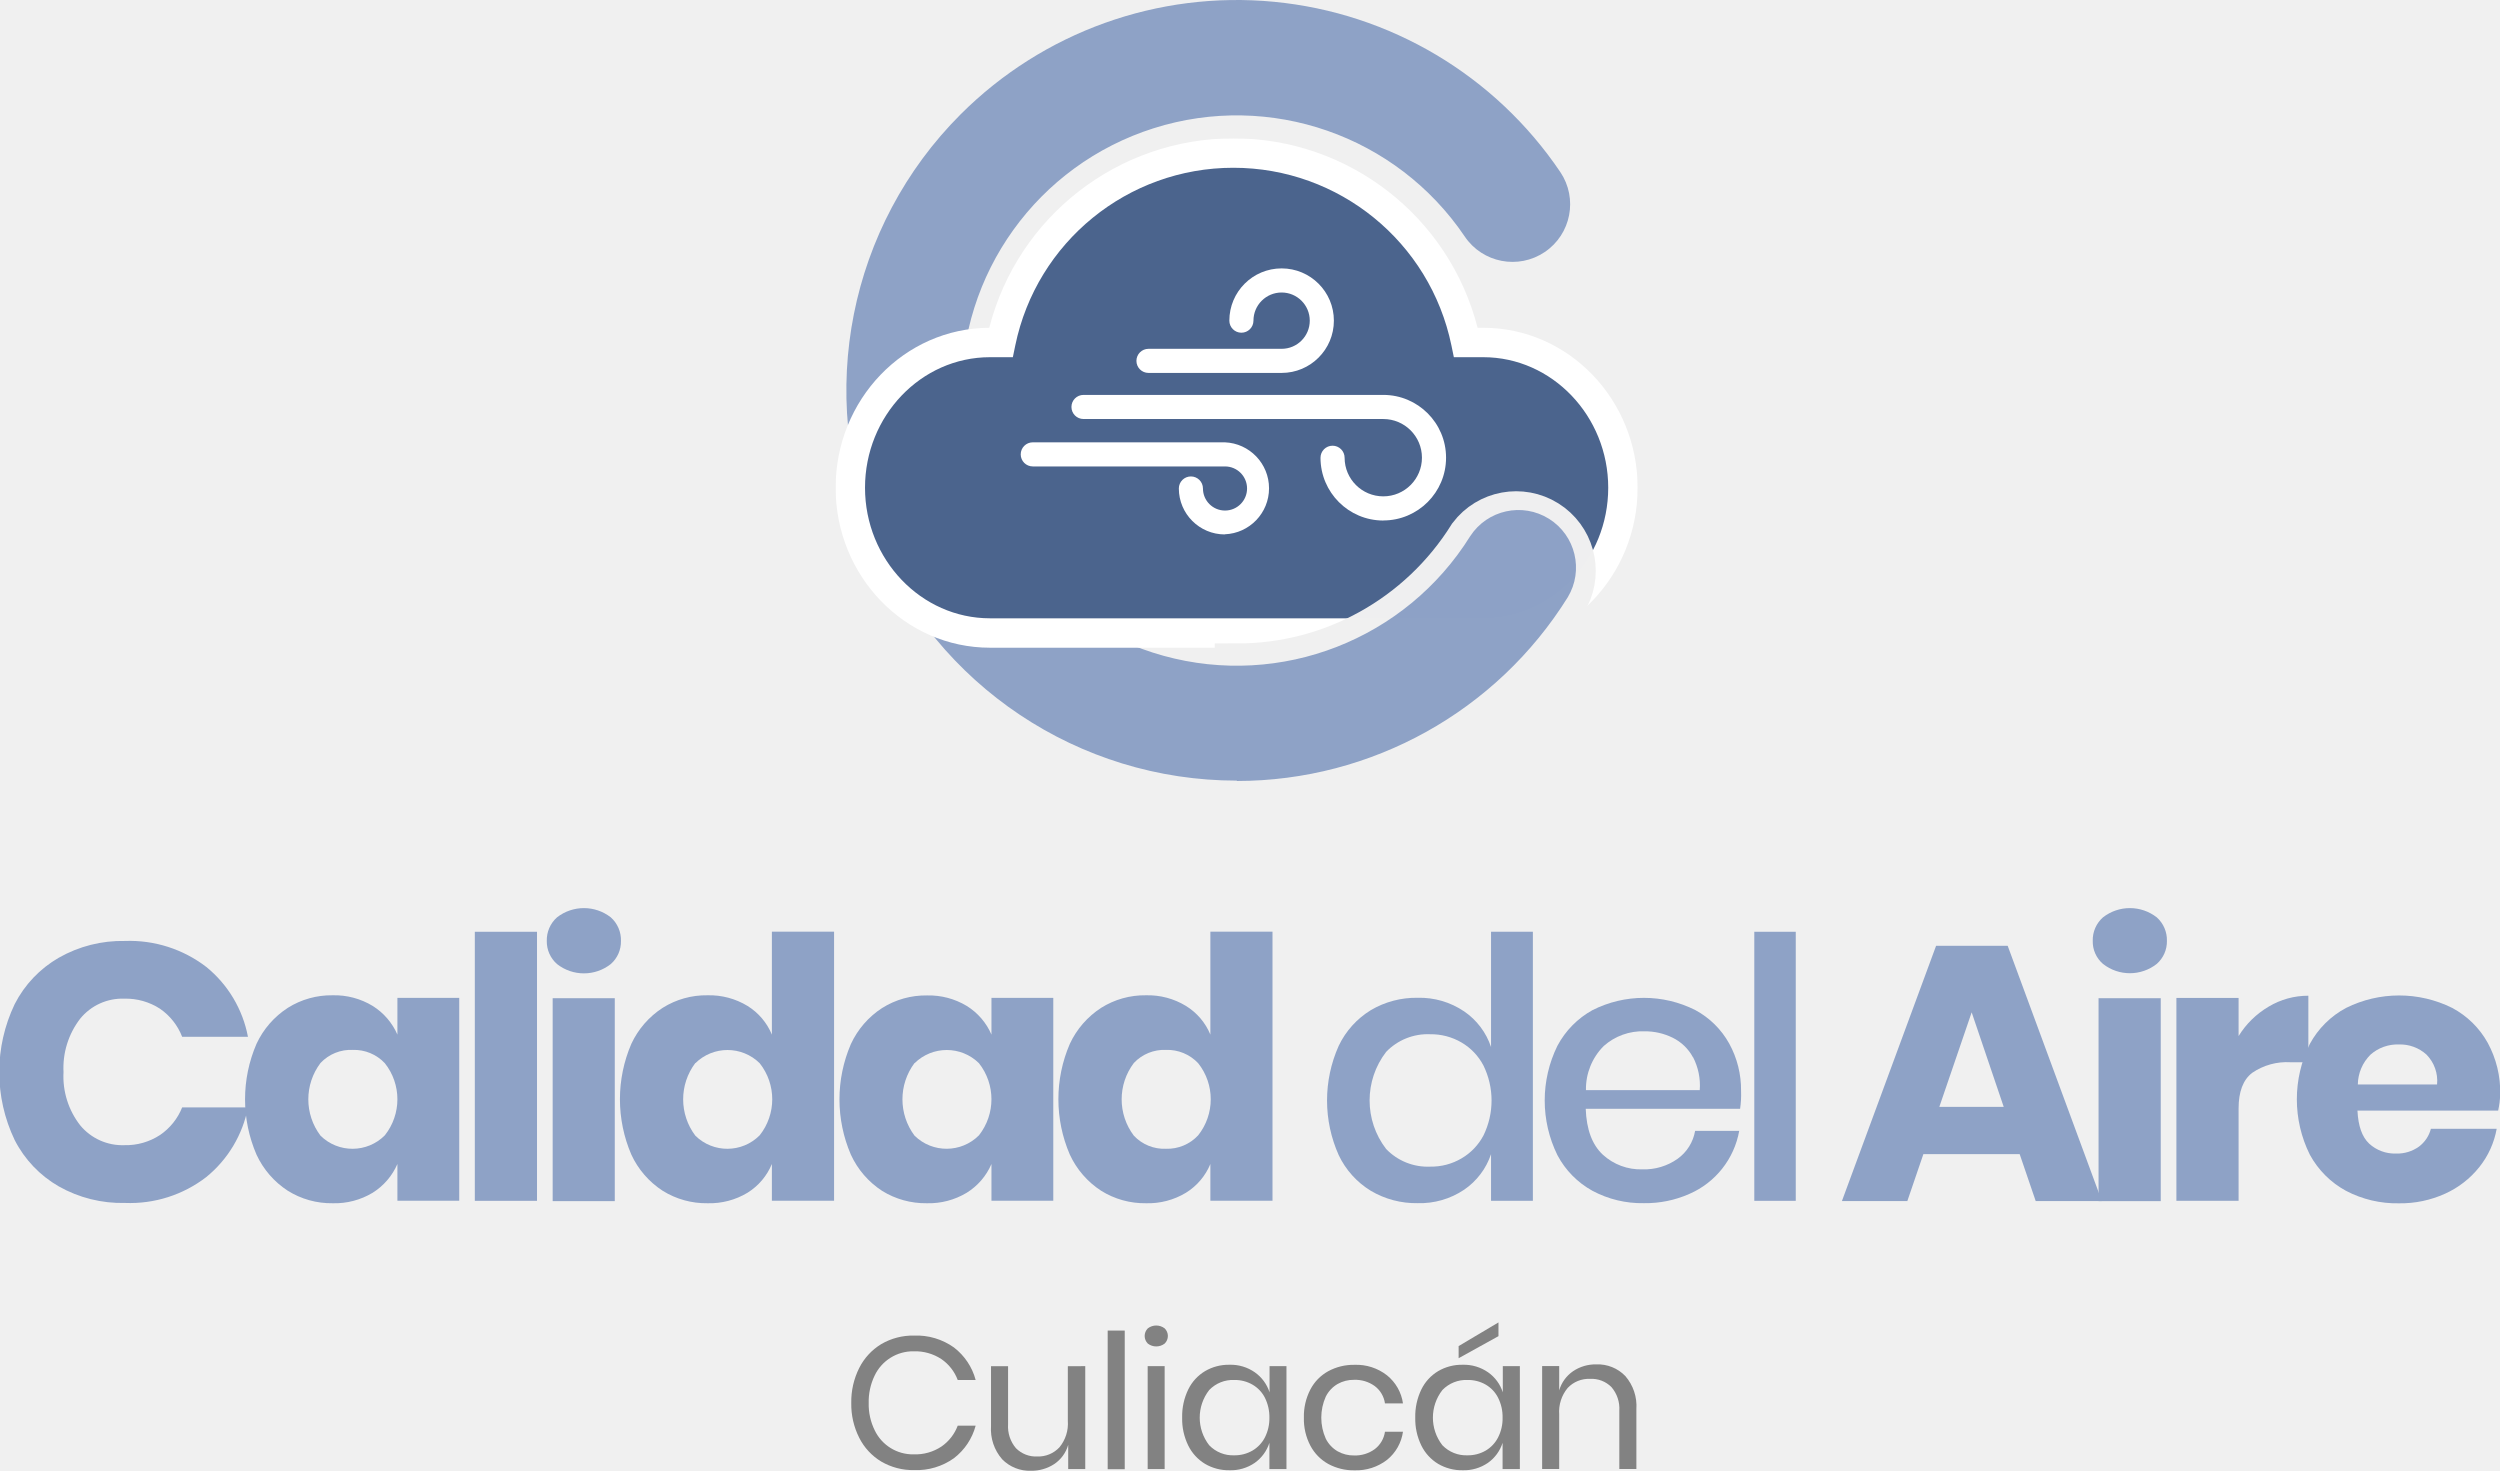
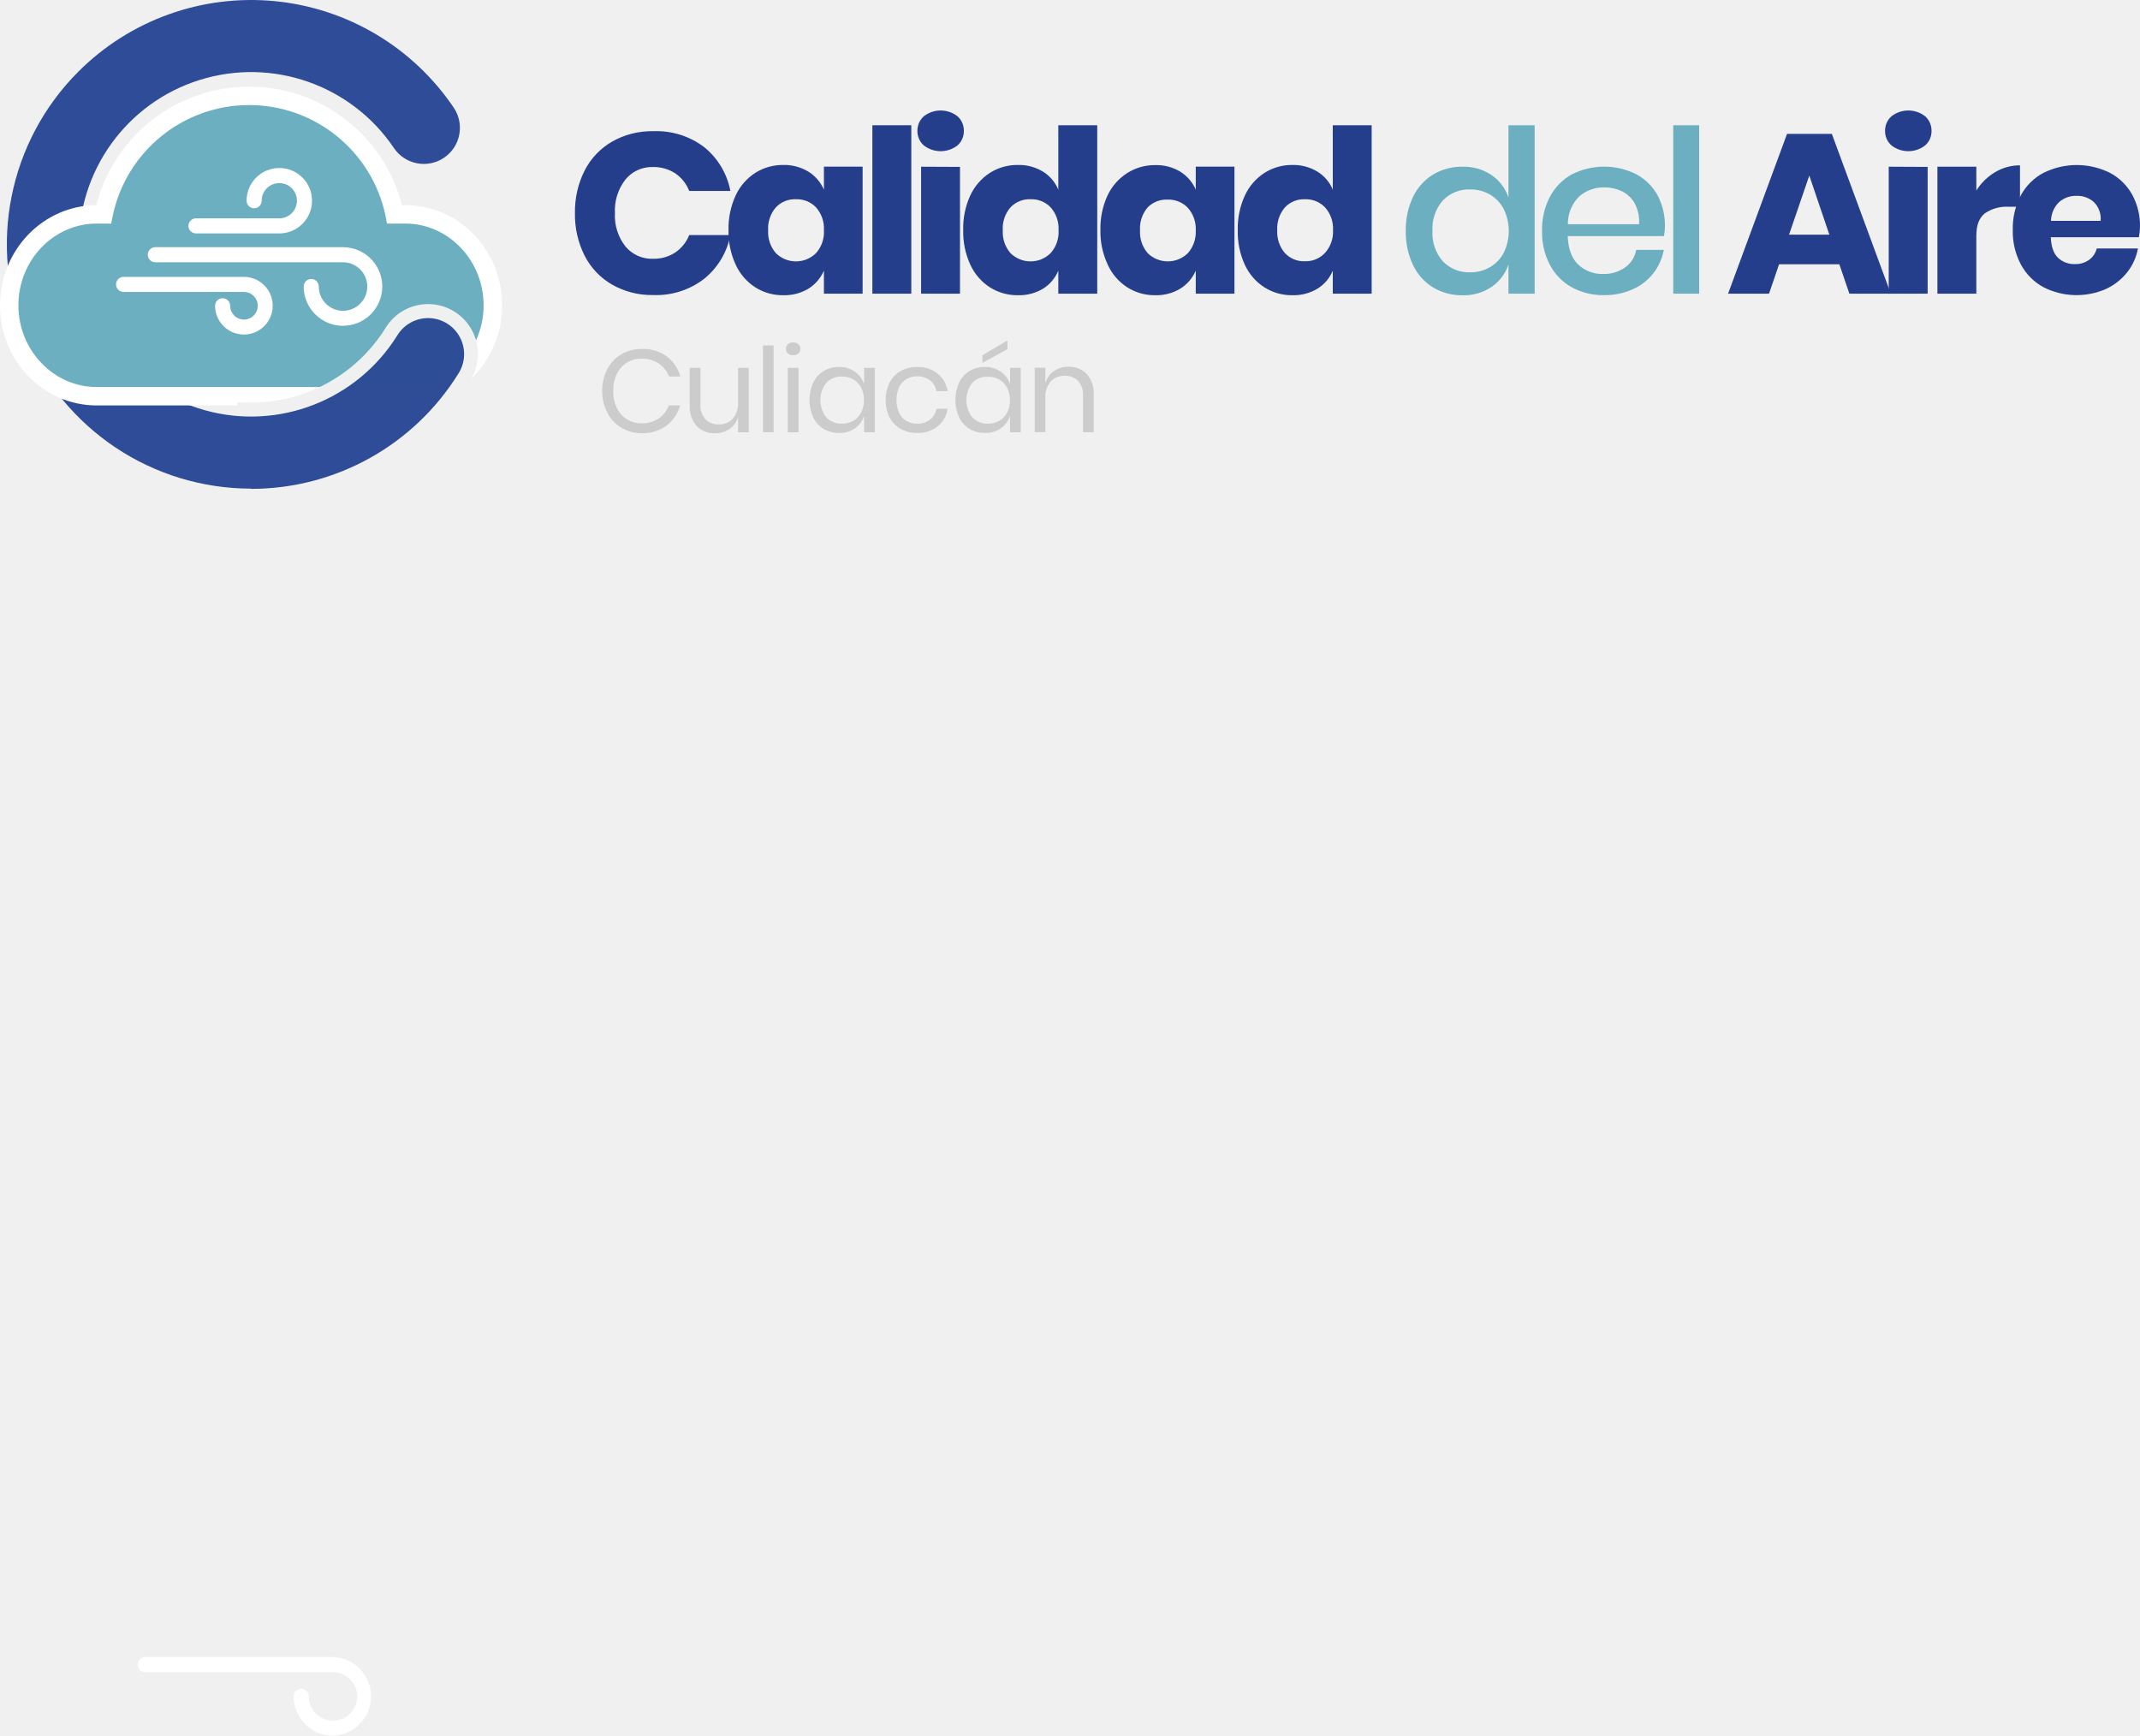
- <svg xmlns="http://www.w3.org/2000/svg" viewBox="0 0 340.08 200.06">
+ <svg xmlns="http://www.w3.org/2000/svg" viewBox="0 0 465.08 377.21">
  <defs>
-     <style>.cls-1,.cls-2{fill:#040006;}.cls-1{stroke:#040006;stroke-miterlimit:10;stroke-width:6px;}.cls-3{fill:#8ea2c6;}.cls-4{fill:#828282;}.cls-5{mask:url(#mask);}.cls-6{fill:#4b648d;}.cls-7{fill:#fff;}.cls-8{filter:url(#luminosity-noclip);}</style>
-     <filter id="luminosity-noclip" x="113.64" y="18.82" width="109.16" height="90.37" filterUnits="userSpaceOnUse" color-interpolation-filters="sRGB">
+     <style>.cls-1,.cls-2{fill:#040006;}.cls-1{stroke:#040006;stroke-miterlimit:10;stroke-width:6px;}.cls-3{fill:#2e4c97;}.cls-4{fill:#253e8c;}.cls-5{fill:#6bafc1;}.cls-6{fill:#ccc;}.cls-7{mask:url(#mask);}.cls-8{fill:#fff;}.cls-9{filter:url(#luminosity-noclip);}</style>
+     <filter id="luminosity-noclip" x="0" y="18.82" width="109.16" height="90.37" filterUnits="userSpaceOnUse" color-interpolation-filters="sRGB">
      <feFlood flood-color="#fff" result="bg" />
      <feBlend in="SourceGraphic" in2="bg" />
    </filter>
-     <mask id="mask" x="113.64" y="18.82" width="109.16" height="90.37" maskUnits="userSpaceOnUse">
-       <g class="cls-8">
-         <path class="cls-1" d="M168.23,106.19a53.07,53.07,0,0,0,45-25A7.83,7.83,0,0,0,200,72.93a37.28,37.28,0,0,1-31.76,17.6Z" />
-         <path class="cls-2" d="M150.3,86" />
+     <mask id="mask" x="0" y="18.82" width="109.16" height="90.37" maskUnits="userSpaceOnUse">
+       <g class="cls-9">
+         <path class="cls-1" d="M54.59,106.19a53,53,0,0,0,45-25,7.83,7.83,0,1,0-13.27-8.31,37.27,37.27,0,0,1-31.76,17.6Z" />
+         <path class="cls-2" d="M36.66,86" />
      </g>
    </mask>
  </defs>
  <g id="Capa_2" data-name="Capa 2">
-     <g id="_03" data-name="03">
+     <g id="Capa_1-2" data-name="Capa 1">
      <g id="_01" data-name="01">
-         <path class="cls-3" d="M168.23,106.19a53.1,53.1,0,0,1-37.55-90.64,53.11,53.11,0,0,1,81.57,7.85,7.83,7.83,0,1,1-13,8.77A37.43,37.43,0,1,0,200,72.93a7.83,7.83,0,0,1,13.27,8.31,53.07,53.07,0,0,1-45,25Z" />
-         <path class="cls-3" d="M28.07,131.54a16.1,16.1,0,0,1,5.66,9.5H24.78a8.27,8.27,0,0,0-3-3.81,8.54,8.54,0,0,0-4.87-1.38,7.41,7.41,0,0,0-6,2.72,11,11,0,0,0-2.27,7.27,10.83,10.83,0,0,0,2.27,7.24,7.45,7.45,0,0,0,6,2.7,8.47,8.47,0,0,0,4.87-1.39,8.21,8.21,0,0,0,3-3.75h8.95a16.18,16.18,0,0,1-5.66,9.47A17,17,0,0,1,17,163.64a17.45,17.45,0,0,1-9-2.25,15.28,15.28,0,0,1-6-6.3,21.42,21.42,0,0,1,0-18.5,15.31,15.31,0,0,1,6-6.31A17.45,17.45,0,0,1,17,128,17.13,17.13,0,0,1,28.07,131.54Z" />
-         <path class="cls-3" d="M50.7,136.84a8.68,8.68,0,0,1,3.36,3.9v-5h8.41v27.6H54.06v-5a8.7,8.7,0,0,1-3.36,3.91,10,10,0,0,1-5.45,1.43,11.2,11.2,0,0,1-6.1-1.7,11.71,11.71,0,0,1-4.26-4.92,19,19,0,0,1,0-15.06,11.71,11.71,0,0,1,4.26-4.9,11.13,11.13,0,0,1,6.1-1.71A10,10,0,0,1,50.7,136.84Zm-7.1,7.76a8.2,8.2,0,0,0,0,9.89,6.2,6.2,0,0,0,8.75-.05,7.89,7.89,0,0,0,0-9.81A5.73,5.73,0,0,0,48,142.82,5.67,5.67,0,0,0,43.6,144.6Z" />
-         <path class="cls-3" d="M73.05,126.75v36.6H64.59v-36.6Z" />
-         <path class="cls-3" d="M75.77,124.79a5.95,5.95,0,0,1,7.32,0A4.14,4.14,0,0,1,84.47,128a4.07,4.07,0,0,1-1.38,3.14,5.91,5.91,0,0,1-7.32,0A4.08,4.08,0,0,1,74.38,128,4.15,4.15,0,0,1,75.77,124.79Zm7.86,11v27.6H75.18v-27.6Z" />
-         <path class="cls-3" d="M101.69,136.84a8.34,8.34,0,0,1,3.31,3.9v-14h8.46v36.6H105v-5a8.36,8.36,0,0,1-3.31,3.91,10,10,0,0,1-5.44,1.43,11.21,11.21,0,0,1-6.11-1.7,11.71,11.71,0,0,1-4.26-4.92,19.07,19.07,0,0,1,0-15.06,11.71,11.71,0,0,1,4.26-4.9,11.14,11.14,0,0,1,6.11-1.71A10,10,0,0,1,101.69,136.84Zm-7.1,7.76a8.2,8.2,0,0,0,0,9.89,6.2,6.2,0,0,0,8.75-.05,7.89,7.89,0,0,0,0-9.81,6.23,6.23,0,0,0-8.75,0Z" />
-         <path class="cls-3" d="M131.51,136.84a8.56,8.56,0,0,1,3.36,3.9v-5h8.41v27.6h-8.41v-5a8.58,8.58,0,0,1-3.36,3.91,10,10,0,0,1-5.44,1.43A11.24,11.24,0,0,1,120,162a11.69,11.69,0,0,1-4.25-4.92,19,19,0,0,1,0-15.06,11.69,11.69,0,0,1,4.25-4.9,11.16,11.16,0,0,1,6.11-1.71A10,10,0,0,1,131.51,136.84Zm-7.1,7.76a8.24,8.24,0,0,0,0,9.89,6.22,6.22,0,0,0,8.76-.05,7.93,7.93,0,0,0,0-9.81,6.24,6.24,0,0,0-8.76,0Z" />
-         <path class="cls-3" d="M161.33,136.84a8.3,8.3,0,0,1,3.32,3.9v-14h8.45v36.6h-8.45v-5a8.33,8.33,0,0,1-3.32,3.91,9.94,9.94,0,0,1-5.44,1.43,11.2,11.2,0,0,1-6.1-1.7,11.71,11.71,0,0,1-4.26-4.92,19,19,0,0,1,0-15.06,11.71,11.71,0,0,1,4.26-4.9,11.13,11.13,0,0,1,6.1-1.71A9.94,9.94,0,0,1,161.33,136.84Zm-7.09,7.76a8.2,8.2,0,0,0,0,9.89,5.67,5.67,0,0,0,4.37,1.78,5.73,5.73,0,0,0,4.38-1.83,7.89,7.89,0,0,0,0-9.81,5.75,5.75,0,0,0-4.38-1.81A5.67,5.67,0,0,0,154.24,144.6Z" />
-         <path class="cls-3" d="M199.17,137.58a9.52,9.52,0,0,1,3.66,4.85V126.75h5.69v36.6h-5.69V157a9.53,9.53,0,0,1-3.66,4.84,10.79,10.79,0,0,1-6.33,1.83,12.11,12.11,0,0,1-6.36-1.68,11.41,11.41,0,0,1-4.37-4.85,18.2,18.2,0,0,1,0-14.88,11.47,11.47,0,0,1,4.37-4.85,12.11,12.11,0,0,1,6.36-1.68A10.79,10.79,0,0,1,199.17,137.58Zm-10.61,5.51a10.82,10.82,0,0,0,0,13.21,7.84,7.84,0,0,0,6,2.4,8.1,8.1,0,0,0,4.25-1.12,7.83,7.83,0,0,0,3-3.14,10.83,10.83,0,0,0,0-9.47,7.82,7.82,0,0,0-3-3.16,8.2,8.2,0,0,0-4.25-1.12A7.84,7.84,0,0,0,188.56,143.09Z" />
-         <path class="cls-3" d="M236.71,150.83h-21c.1,2.81.87,4.88,2.32,6.24a7.61,7.61,0,0,0,5.39,2,7.85,7.85,0,0,0,4.78-1.43,5.91,5.91,0,0,0,2.39-3.81h6a11.57,11.57,0,0,1-6.78,8.58,14.71,14.71,0,0,1-6.18,1.26,14.24,14.24,0,0,1-7-1.68,11.86,11.86,0,0,1-4.77-4.85,16.86,16.86,0,0,1,0-14.88,11.92,11.92,0,0,1,4.77-4.85,15.51,15.51,0,0,1,14,0,11.51,11.51,0,0,1,4.6,4.55,13.05,13.05,0,0,1,1.61,6.45A13.2,13.2,0,0,1,236.71,150.83Zm-6.41-7a6.26,6.26,0,0,0-2.77-2.67,8.51,8.51,0,0,0-3.83-.87,7.92,7.92,0,0,0-5.54,2,8.27,8.27,0,0,0-2.42,6h15.48A8.37,8.37,0,0,0,230.3,143.79Z" />
-         <path class="cls-3" d="M244.28,126.75v36.6h-5.64v-36.6Z" />
-         <path class="cls-3" d="M274.74,157h-13.1l-2.18,6.38h-8.9l12.81-34.72h9.74l12.81,34.72h-9Zm-2.17-6.43-4.36-12.86-4.4,12.86Z" />
-         <path class="cls-3" d="M286.07,124.79a5.95,5.95,0,0,1,7.32,0,4.14,4.14,0,0,1,1.38,3.19,4.07,4.07,0,0,1-1.38,3.14,5.91,5.91,0,0,1-7.32,0,4,4,0,0,1-1.39-3.14A4.12,4.12,0,0,1,286.07,124.79Zm7.86,11v27.6h-8.46v-27.6Z" />
-         <path class="cls-3" d="M308.6,136.94a10.4,10.4,0,0,1,5.41-1.49v9.05h-2.42a8.35,8.35,0,0,0-5.22,1.44c-1.24.95-1.85,2.57-1.85,4.84v12.57h-8.46v-27.6h8.46v5.19A11.83,11.83,0,0,1,308.6,136.94Z" />
-         <path class="cls-3" d="M339.83,151.08H320.69c.1,2.08.62,3.57,1.58,4.48a5.15,5.15,0,0,0,3.66,1.36,5.07,5.07,0,0,0,3.12-.94,4.41,4.41,0,0,0,1.63-2.43h8.95a11.63,11.63,0,0,1-2.37,5.22,12.54,12.54,0,0,1-4.65,3.61,14.65,14.65,0,0,1-6.28,1.31,14.9,14.9,0,0,1-7.2-1.7,12.26,12.26,0,0,1-4.92-4.92,16.94,16.94,0,0,1,0-15.06,12.06,12.06,0,0,1,4.93-4.9,16.22,16.22,0,0,1,14.44,0,11.93,11.93,0,0,1,4.82,4.73,14,14,0,0,1,1.71,7A12,12,0,0,1,339.83,151.08Zm-9.77-7.64a5.34,5.34,0,0,0-3.73-1.36,5.55,5.55,0,0,0-3.86,1.38,5.82,5.82,0,0,0-1.73,4.06h10.78A5.09,5.09,0,0,0,330.06,143.44Z" />
-         <path class="cls-4" d="M129.77,183.3a8.26,8.26,0,0,1,2.95,4.42h-2.44a6,6,0,0,0-2.22-2.84,6.47,6.47,0,0,0-3.75-1.06,5.79,5.79,0,0,0-5.33,3.3,8.18,8.18,0,0,0-.81,3.74,8,8,0,0,0,.81,3.69,5.76,5.76,0,0,0,5.33,3.29,6.4,6.4,0,0,0,3.75-1.06,6,6,0,0,0,2.22-2.84h2.44a8.26,8.26,0,0,1-2.95,4.42,8.76,8.76,0,0,1-5.43,1.62,8.54,8.54,0,0,1-4.46-1.16,7.94,7.94,0,0,1-3-3.24,10.07,10.07,0,0,1-1.08-4.72,10.25,10.25,0,0,1,1.08-4.77,8,8,0,0,1,3-3.25,8.54,8.54,0,0,1,4.46-1.16A8.76,8.76,0,0,1,129.77,183.3Z" />
-         <path class="cls-4" d="M147.63,185.84v14h-2.32v-3.29a4.7,4.7,0,0,1-1.9,2.61,5.62,5.62,0,0,1-3.17.91,5.2,5.2,0,0,1-3.92-1.57,6.22,6.22,0,0,1-1.51-4.5v-8.15h2.32v7.92A4.54,4.54,0,0,0,138.2,197a3.83,3.83,0,0,0,2.91,1.13,3.94,3.94,0,0,0,3-1.24,5.07,5.07,0,0,0,1.15-3.6v-7.44Z" />
-         <path class="cls-4" d="M153,181v18.86h-2.32V181Z" />
-         <path class="cls-4" d="M156.14,180.7a1.88,1.88,0,0,1,2.29,0,1.44,1.44,0,0,1,0,2.07,1.88,1.88,0,0,1-2.29,0,1.46,1.46,0,0,1,0-2.07Zm2.29,5.14v14h-2.31v-14Z" />
-         <path class="cls-4" d="M170.7,186.68a5.34,5.34,0,0,1,2,2.72v-3.56H175v14h-2.32v-3.57a5.32,5.32,0,0,1-2,2.73,5.73,5.73,0,0,1-3.45,1,6.32,6.32,0,0,1-3.31-.87,6,6,0,0,1-2.28-2.49,8.22,8.22,0,0,1-.83-3.8,8.38,8.38,0,0,1,.83-3.83,5.93,5.93,0,0,1,2.28-2.49,6.32,6.32,0,0,1,3.31-.87A5.73,5.73,0,0,1,170.7,186.68Zm-6.21,2.41a6.11,6.11,0,0,0,0,7.51,4.47,4.47,0,0,0,3.42,1.37,4.8,4.8,0,0,0,2.46-.64,4.41,4.41,0,0,0,1.7-1.8,5.76,5.76,0,0,0,.61-2.68,5.91,5.91,0,0,0-.61-2.71,4.32,4.32,0,0,0-1.7-1.79,4.79,4.79,0,0,0-2.46-.63A4.47,4.47,0,0,0,164.49,189.09Z" />
-         <path class="cls-4" d="M188.68,187.09a6,6,0,0,1,2.17,3.82H188.4a3.58,3.58,0,0,0-1.39-2.36,4.51,4.51,0,0,0-2.81-.85,4.42,4.42,0,0,0-2.23.56,4.1,4.1,0,0,0-1.62,1.72,7,7,0,0,0,0,5.73,4.1,4.1,0,0,0,1.62,1.72,4.42,4.42,0,0,0,2.23.56,4.52,4.52,0,0,0,2.81-.86,3.62,3.62,0,0,0,1.39-2.37h2.45a6,6,0,0,1-2.17,3.83,6.86,6.86,0,0,1-4.43,1.42,7.2,7.2,0,0,1-3.57-.87,6.07,6.07,0,0,1-2.43-2.49,7.76,7.76,0,0,1-.88-3.8,7.91,7.91,0,0,1,.88-3.83,6,6,0,0,1,2.43-2.49,7.2,7.2,0,0,1,3.57-.87A6.75,6.75,0,0,1,188.68,187.09Z" />
-         <path class="cls-4" d="M202.43,186.68a5.32,5.32,0,0,1,2,2.72v-3.56h2.32v14H204.4v-3.57a5.3,5.3,0,0,1-2,2.73,5.75,5.75,0,0,1-3.45,1,6.35,6.35,0,0,1-3.32-.87,6,6,0,0,1-2.28-2.49,8.22,8.22,0,0,1-.83-3.8,8.38,8.38,0,0,1,.83-3.83,5.93,5.93,0,0,1,2.28-2.49,6.35,6.35,0,0,1,3.32-.87A5.75,5.75,0,0,1,202.43,186.68Zm-6.22,2.41a6.11,6.11,0,0,0,0,7.51,4.5,4.5,0,0,0,3.43,1.37,4.8,4.8,0,0,0,2.46-.64,4.39,4.39,0,0,0,1.69-1.8,5.64,5.64,0,0,0,.61-2.68,5.79,5.79,0,0,0-.61-2.71,4.3,4.3,0,0,0-1.69-1.79,4.79,4.79,0,0,0-2.46-.63A4.5,4.5,0,0,0,196.21,189.09Zm7.63-7.33-5.42,3v-1.65l5.42-3.22Z" />
-         <path class="cls-4" d="M221.09,187.18a6.23,6.23,0,0,1,1.51,4.52v8.13h-2.32V191.9a4.49,4.49,0,0,0-1.07-3.21,3.81,3.81,0,0,0-2.91-1.12,3.94,3.94,0,0,0-3.05,1.24,5.07,5.07,0,0,0-1.15,3.6v7.42h-2.32v-14h2.32v3.31a4.76,4.76,0,0,1,1.9-2.62,5.44,5.44,0,0,1,3.14-.92A5.19,5.19,0,0,1,221.09,187.18Z" />
-         <g class="cls-5">
-           <path class="cls-6" d="M201.77,46.59h-2.36a32.29,32.29,0,0,0-63.25,0h-1.5c-10.5,0-19,8.84-19,19.76s8.52,19.76,19,19.76h67.11c10.5,0,19-8.85,19-19.76S212.27,46.59,201.77,46.59Z" />
-           <path class="cls-7" d="M201.77,88.11h-67.1c-11.6,0-21-9.76-21-21.76S123,44.64,134.57,44.59a34.29,34.29,0,0,1,66.43,0h.77c11.59,0,21,9.76,21,21.76S213.36,88.11,201.77,88.11Zm-67.1-39.52c-9.39,0-17,8-17,17.76s7.64,17.76,17,17.76h67.1c9.38,0,17-8,17-17.76s-7.64-17.76-17-17.76h-4l-.33-1.6a30.29,30.29,0,0,0-59.33,0l-.33,1.6Z" />
+         <path class="cls-3" d="M54.59,106.19A53.09,53.09,0,0,1,17.05,15.55,53.1,53.1,0,0,1,98.61,23.4a7.83,7.83,0,1,1-13,8.77,37.43,37.43,0,1,0,.71,40.76,7.83,7.83,0,1,1,13.27,8.31,53,53,0,0,1-45,25Z" />
+         <path class="cls-4" d="M153.07,32a16.07,16.07,0,0,1,5.66,9.5h-8.95a8.17,8.17,0,0,0-3-3.81,8.55,8.55,0,0,0-4.87-1.39,7.42,7.42,0,0,0-6,2.73,10.93,10.93,0,0,0-2.27,7.27,10.84,10.84,0,0,0,2.27,7.24,7.45,7.45,0,0,0,6,2.7,8.47,8.47,0,0,0,4.87-1.39,8.19,8.19,0,0,0,3-3.76h8.95a16.12,16.12,0,0,1-5.66,9.47A17,17,0,0,1,142,64.12a17.45,17.45,0,0,1-8.95-2.25,15.25,15.25,0,0,1-6-6.31,19.78,19.78,0,0,1-2.1-9.24,19.79,19.79,0,0,1,2.1-9.25,15.25,15.25,0,0,1,6-6.31A17.45,17.45,0,0,1,142,28.51,17.13,17.13,0,0,1,153.07,32Z" />
+         <path class="cls-4" d="M175.7,37.31a8.7,8.7,0,0,1,3.36,3.91v-5h8.41V63.82h-8.41v-5a8.7,8.7,0,0,1-3.36,3.91,10.08,10.08,0,0,1-5.45,1.43,11.13,11.13,0,0,1-6.1-1.71,11.59,11.59,0,0,1-4.26-4.92A17,17,0,0,1,158.33,50a17,17,0,0,1,1.56-7.55,11.68,11.68,0,0,1,4.26-4.89,11.13,11.13,0,0,1,6.1-1.71A10.08,10.08,0,0,1,175.7,37.31Zm-7.1,7.77a7,7,0,0,0-1.66,5A7,7,0,0,0,168.6,55a6.2,6.2,0,0,0,8.75,0A6.87,6.87,0,0,0,179.06,50a6.89,6.89,0,0,0-1.71-4.93A5.76,5.76,0,0,0,173,43.3,5.67,5.67,0,0,0,168.6,45.08Z" />
+         <path class="cls-4" d="M198.05,27.22v36.6h-8.46V27.22Z" />
+         <path class="cls-4" d="M200.77,25.27a5.95,5.95,0,0,1,7.32,0,4.14,4.14,0,0,1,1.38,3.19,4.08,4.08,0,0,1-1.38,3.14,5.95,5.95,0,0,1-7.32,0,4.09,4.09,0,0,1-1.39-3.14A4.15,4.15,0,0,1,200.77,25.27Zm7.86,11V63.82h-8.45V36.23Z" />
+         <path class="cls-4" d="M226.69,37.31A8.36,8.36,0,0,1,230,41.22v-14h8.46v36.6H230v-5a8.36,8.36,0,0,1-3.31,3.91,10,10,0,0,1-5.44,1.43,11.14,11.14,0,0,1-6.11-1.71,11.59,11.59,0,0,1-4.26-4.92A17,17,0,0,1,209.33,50a17,17,0,0,1,1.55-7.55,11.68,11.68,0,0,1,4.26-4.89,11.14,11.14,0,0,1,6.11-1.71A10,10,0,0,1,226.69,37.31Zm-7.1,7.77a7,7,0,0,0-1.66,5A7,7,0,0,0,219.59,55a6.2,6.2,0,0,0,8.75,0A6.87,6.87,0,0,0,230.05,50a6.89,6.89,0,0,0-1.71-4.93A5.74,5.74,0,0,0,224,43.3,5.68,5.68,0,0,0,219.59,45.08Z" />
+         <path class="cls-4" d="M256.51,37.31a8.58,8.58,0,0,1,3.36,3.91v-5h8.41V63.82h-8.41v-5a8.58,8.58,0,0,1-3.36,3.91,10,10,0,0,1-5.44,1.43A11.16,11.16,0,0,1,245,62.46a11.57,11.57,0,0,1-4.25-4.92A17,17,0,0,1,239.15,50a17,17,0,0,1,1.56-7.55A11.66,11.66,0,0,1,245,37.59a11.16,11.16,0,0,1,6.11-1.71A10,10,0,0,1,256.51,37.31Zm-7.1,7.77a7,7,0,0,0-1.65,5A7,7,0,0,0,249.41,55a6.22,6.22,0,0,0,8.76,0,6.91,6.91,0,0,0,1.7-4.89,6.93,6.93,0,0,0-1.7-4.93,5.78,5.78,0,0,0-4.38-1.8A5.71,5.71,0,0,0,249.41,45.08Z" />
+         <path class="cls-4" d="M286.33,37.31a8.33,8.33,0,0,1,3.32,3.91v-14h8.45v36.6h-8.45v-5a8.33,8.33,0,0,1-3.32,3.91,10,10,0,0,1-5.44,1.43,11.13,11.13,0,0,1-6.1-1.71,11.59,11.59,0,0,1-4.26-4.92A17,17,0,0,1,269,50a17,17,0,0,1,1.56-7.55,11.68,11.68,0,0,1,4.26-4.89,11.13,11.13,0,0,1,6.1-1.71A10,10,0,0,1,286.33,37.31Zm-7.09,7.77a7,7,0,0,0-1.66,5A7,7,0,0,0,279.24,55a5.67,5.67,0,0,0,4.37,1.78A5.73,5.73,0,0,0,288,54.92,6.87,6.87,0,0,0,289.7,50,6.89,6.89,0,0,0,288,45.1a5.78,5.78,0,0,0-4.38-1.8A5.67,5.67,0,0,0,279.24,45.08Z" />
+         <path class="cls-5" d="M324.17,38.06a9.53,9.53,0,0,1,3.66,4.84V27.22h5.69v36.6h-5.69V57.49a9.52,9.52,0,0,1-3.66,4.85,10.79,10.79,0,0,1-6.33,1.83,12.11,12.11,0,0,1-6.36-1.68,11.47,11.47,0,0,1-4.37-4.85,16.45,16.45,0,0,1-1.59-7.47,16.38,16.38,0,0,1,1.59-7.42,11.44,11.44,0,0,1,4.37-4.84,12.11,12.11,0,0,1,6.36-1.68A10.79,10.79,0,0,1,324.17,38.06Zm-10.61,5.51a9.27,9.27,0,0,0-2.25,6.6,9.28,9.28,0,0,0,2.25,6.61,7.84,7.84,0,0,0,6,2.4,8.2,8.2,0,0,0,4.25-1.12,7.89,7.89,0,0,0,3-3.14,10.83,10.83,0,0,0,0-9.47,7.91,7.91,0,0,0-3-3.17,8.19,8.19,0,0,0-4.25-1.11A7.84,7.84,0,0,0,313.56,43.57Z" />
+         <path class="cls-5" d="M361.71,51.31h-21q.15,4.2,2.32,6.23a7.58,7.58,0,0,0,5.39,2,7.92,7.92,0,0,0,4.78-1.43,5.91,5.91,0,0,0,2.39-3.81h6a11.62,11.62,0,0,1-6.78,8.58,14.71,14.71,0,0,1-6.18,1.26,14.24,14.24,0,0,1-7-1.68,11.92,11.92,0,0,1-4.77-4.85,15.27,15.27,0,0,1-1.73-7.47,15.21,15.21,0,0,1,1.73-7.42,11.89,11.89,0,0,1,4.77-4.84,15.55,15.55,0,0,1,14,0,11.57,11.57,0,0,1,4.6,4.55,14,14,0,0,1,1.41,8.88Zm-6.41-7.05a6.37,6.37,0,0,0-2.77-2.67,8.64,8.64,0,0,0-3.83-.86,7.91,7.91,0,0,0-5.54,2,8.31,8.31,0,0,0-2.42,6h15.48A8.43,8.43,0,0,0,355.3,44.26Z" />
+         <path class="cls-5" d="M369.28,27.22v36.6h-5.64V27.22Z" />
+         <path class="cls-4" d="M399.74,57.44h-13.1l-2.18,6.38h-8.9L388.37,29.1h9.74l12.81,34.72h-9ZM397.57,51l-4.36-12.85L388.81,51Z" />
+         <path class="cls-4" d="M411.07,25.27a5.95,5.95,0,0,1,7.32,0,4.14,4.14,0,0,1,1.38,3.19,4.08,4.08,0,0,1-1.38,3.14,5.95,5.95,0,0,1-7.32,0,4.06,4.06,0,0,1-1.39-3.14A4.12,4.12,0,0,1,411.07,25.27Zm7.86,11V63.82h-8.46V36.23Z" />
+         <path class="cls-4" d="M433.6,37.41A10.39,10.39,0,0,1,439,35.93v9h-2.42a8.42,8.42,0,0,0-5.22,1.43c-1.24,1-1.85,2.58-1.85,4.85V63.82h-8.46V36.23h8.46v5.19A12,12,0,0,1,433.6,37.41Z" />
+         <path class="cls-4" d="M464.83,51.56H445.69c.1,2.08.62,3.57,1.58,4.47a5.1,5.1,0,0,0,3.66,1.36,5,5,0,0,0,3.12-.94A4.35,4.35,0,0,0,455.68,54h8.95a11.63,11.63,0,0,1-2.37,5.22,12.64,12.64,0,0,1-4.65,3.61,15.87,15.87,0,0,1-13.48-.4,12.14,12.14,0,0,1-4.92-4.92A15.22,15.22,0,0,1,437.43,50a15.43,15.43,0,0,1,1.75-7.55,12,12,0,0,1,4.93-4.89,16.22,16.22,0,0,1,14.44,0,11.91,11.91,0,0,1,4.82,4.72,14.07,14.07,0,0,1,1.71,7A12.1,12.1,0,0,1,464.83,51.56Zm-9.77-7.64a5.34,5.34,0,0,0-3.73-1.36,5.55,5.55,0,0,0-3.86,1.38A5.82,5.82,0,0,0,445.74,48h10.78A5.06,5.06,0,0,0,455.06,43.92Z" />
+         <path class="cls-6" d="M144.86,77.41a8.27,8.27,0,0,1,3,4.42h-2.45A6,6,0,0,0,143.15,79a6.37,6.37,0,0,0-3.74-1.06,5.89,5.89,0,0,0-3.15.86,5.79,5.79,0,0,0-2.19,2.44,8.13,8.13,0,0,0-.8,3.73,8,8,0,0,0,.8,3.7A5.8,5.8,0,0,0,139.41,92a6.44,6.44,0,0,0,3.74-1.06,6,6,0,0,0,2.22-2.84h2.45a8.27,8.27,0,0,1-3,4.42,8.76,8.76,0,0,1-5.43,1.62A8.54,8.54,0,0,1,135,92.93a7.94,7.94,0,0,1-3-3.24A10.08,10.08,0,0,1,130.87,85,10.21,10.21,0,0,1,132,80.2,8,8,0,0,1,135,77a8.54,8.54,0,0,1,4.46-1.16A8.76,8.76,0,0,1,144.86,77.41Z" />
+         <path class="cls-6" d="M162.72,79.94v14H160.4V90.65a4.65,4.65,0,0,1-1.9,2.61,5.59,5.59,0,0,1-3.17.9,5.2,5.2,0,0,1-3.92-1.56,6.28,6.28,0,0,1-1.51-4.5V79.94h2.32v7.93a4.52,4.52,0,0,0,1.07,3.22,3.82,3.82,0,0,0,2.91,1.14A4,4,0,0,0,159.26,91a5.12,5.12,0,0,0,1.14-3.6V79.94Z" />
+         <path class="cls-6" d="M168.12,75.08V93.93h-2.31V75.08Z" />
+         <path class="cls-6" d="M171.23,74.81a1.65,1.65,0,0,1,1.15-.39,1.67,1.67,0,0,1,1.15.39,1.36,1.36,0,0,1,.43,1,1.34,1.34,0,0,1-.43,1,1.63,1.63,0,0,1-1.15.4,1.61,1.61,0,0,1-1.15-.4,1.31,1.31,0,0,1-.43-1A1.32,1.32,0,0,1,171.23,74.81Zm2.3,5.13v14h-2.32v-14Z" />
+         <path class="cls-6" d="M185.8,80.79a5.28,5.28,0,0,1,2,2.72V79.94h2.32v14h-2.32V90.37a5.28,5.28,0,0,1-2,2.72,5.78,5.78,0,0,1-3.46,1,6.4,6.4,0,0,1-3.31-.86,6,6,0,0,1-2.28-2.49,9.18,9.18,0,0,1,0-7.63,6,6,0,0,1,2.28-2.5,6.4,6.4,0,0,1,3.31-.86A5.78,5.78,0,0,1,185.8,80.79Zm-6.22,2.4a6.12,6.12,0,0,0,0,7.52A4.49,4.49,0,0,0,183,92.07a4.84,4.84,0,0,0,2.46-.63,4.52,4.52,0,0,0,1.69-1.8,5.65,5.65,0,0,0,.61-2.69,5.72,5.72,0,0,0-.61-2.7,4.39,4.39,0,0,0-1.69-1.8,4.94,4.94,0,0,0-2.46-.62A4.49,4.49,0,0,0,179.58,83.19Z" />
+         <path class="cls-6" d="M203.77,81.19A6,6,0,0,1,205.94,85h-2.45a3.55,3.55,0,0,0-1.39-2.36,4.52,4.52,0,0,0-2.81-.86,4.43,4.43,0,0,0-2.23.57,4,4,0,0,0-1.62,1.72,7,7,0,0,0,0,5.73,4.1,4.1,0,0,0,1.62,1.72,4.53,4.53,0,0,0,2.23.56,4.46,4.46,0,0,0,2.81-.87,3.58,3.58,0,0,0,1.39-2.37h2.45a6,6,0,0,1-2.17,3.84,6.85,6.85,0,0,1-4.43,1.41,7.31,7.31,0,0,1-3.57-.86,6.2,6.2,0,0,1-2.43-2.49,8.71,8.71,0,0,1,0-7.63,6.16,6.16,0,0,1,2.43-2.5,7.31,7.31,0,0,1,3.57-.86A6.8,6.8,0,0,1,203.77,81.19Z" />
+         <path class="cls-6" d="M217.52,80.79a5.35,5.35,0,0,1,2,2.72V79.94h2.31v14H219.5V90.37a5.35,5.35,0,0,1-2,2.72,5.73,5.73,0,0,1-3.45,1,6.38,6.38,0,0,1-3.31-.86,6.08,6.08,0,0,1-2.29-2.49,9.28,9.28,0,0,1,0-7.63,6,6,0,0,1,2.29-2.5,6.38,6.38,0,0,1,3.31-.86A5.73,5.73,0,0,1,217.52,80.79Zm-6.22,2.4a6.16,6.16,0,0,0,0,7.52,4.49,4.49,0,0,0,3.43,1.36,4.79,4.79,0,0,0,2.46-.63,4.45,4.45,0,0,0,1.69-1.8A5.65,5.65,0,0,0,219.5,87a5.72,5.72,0,0,0-.62-2.7,4.33,4.33,0,0,0-1.69-1.8,4.89,4.89,0,0,0-2.46-.62A4.49,4.49,0,0,0,211.3,83.19Zm7.64-7.32-5.43,3V77.19L218.94,74Z" />
+         <path class="cls-6" d="M236.19,81.28a6.32,6.32,0,0,1,1.5,4.53v8.12h-2.32V86a4.49,4.49,0,0,0-1.07-3.21,3.8,3.8,0,0,0-2.9-1.12,4,4,0,0,0-3.06,1.23,5.12,5.12,0,0,0-1.15,3.61v7.41h-2.32v-14h2.32v3.32a4.78,4.78,0,0,1,1.9-2.63,5.52,5.52,0,0,1,3.15-.91A5.25,5.25,0,0,1,236.19,81.28Z" />
+         <g class="cls-7">
+           <path class="cls-5" d="M88.13,46.59H85.77a32.28,32.28,0,0,0-63.24,0H21c-10.51,0-19,8.84-19,19.76s8.52,19.76,19,19.76h67.1c10.51,0,19-8.85,19-19.76S98.64,46.59,88.13,46.59Z" />
+           <path class="cls-8" d="M88.13,88.11H21c-11.6,0-21-9.76-21-21.76S9.38,44.64,20.93,44.59a34.29,34.29,0,0,1,66.43,0h.77c11.59,0,21,9.76,21,21.76S99.72,88.11,88.13,88.11ZM21,48.59c-9.39,0-17,8-17,17.76s7.64,17.76,17,17.76h67.1c9.39,0,17-8,17-17.76s-7.64-17.76-17-17.76h-4L83.81,47a30.29,30.29,0,0,0-59.33,0l-.32,1.6Z" />
        </g>
        <g id="aire">
-           <path class="cls-7" d="M188.17,70.81a8.55,8.55,0,0,1-8.54-8.54,1.64,1.64,0,1,1,3.28,0A5.26,5.26,0,1,0,188.17,57H147.39a1.64,1.64,0,1,1,0-3.28h40.78a8.54,8.54,0,1,1,0,17.08Z" />
-           <path class="cls-7" d="M166.62,72.7a6.26,6.26,0,0,1-6.26-6.25,1.64,1.64,0,1,1,3.28,0,3,3,0,1,0,3-3H140.49a1.64,1.64,0,0,1,0-3.28h26.13a6.26,6.26,0,0,1,0,12.51Z" />
-           <path class="cls-7" d="M174.34,50.73H156.23a1.64,1.64,0,0,1,0-3.28h18.11a3.83,3.83,0,1,0-3.83-3.83,1.64,1.64,0,1,1-3.28,0,7.11,7.11,0,1,1,7.11,7.11Z" />
+           <path class="cls-8" d="M74.54,70.81A8.55,8.55,0,0,1,66,62.27a1.64,1.64,0,1,1,3.28,0A5.27,5.27,0,1,0,74.54,57H33.75a1.64,1.64,0,0,1,0-3.28H74.54a8.54,8.54,0,0,1,0,17.08Z" />
+           <path class="cls-8" d="M53,72.7a6.26,6.26,0,0,1-6.26-6.25,1.64,1.64,0,1,1,3.28,0,3,3,0,1,0,3-3H26.86a1.64,1.64,0,0,1,0-3.28H53A6.26,6.26,0,1,1,53,72.7Z" />
+           <path class="cls-8" d="M60.7,50.73H42.59a1.64,1.64,0,0,1,0-3.28H60.7a3.83,3.83,0,1,0-3.83-3.83,1.64,1.64,0,1,1-3.28,0,7.11,7.11,0,1,1,7.11,7.11Z" />
        </g>
+       </g>
+     </g>
+     <g id="_02" data-name="02">
+       <g id="_02-2" data-name="02">
+         <path class="cls-8" d="M72.37,377.21a8.56,8.56,0,0,1-8.55-8.55,1.64,1.64,0,1,1,3.28,0,5.27,5.27,0,1,0,5.27-5.26H31.58a1.64,1.64,0,0,1,0-3.28H72.37a8.55,8.55,0,0,1,0,17.09Z" />
      </g>
    </g>
  </g>
</svg>
